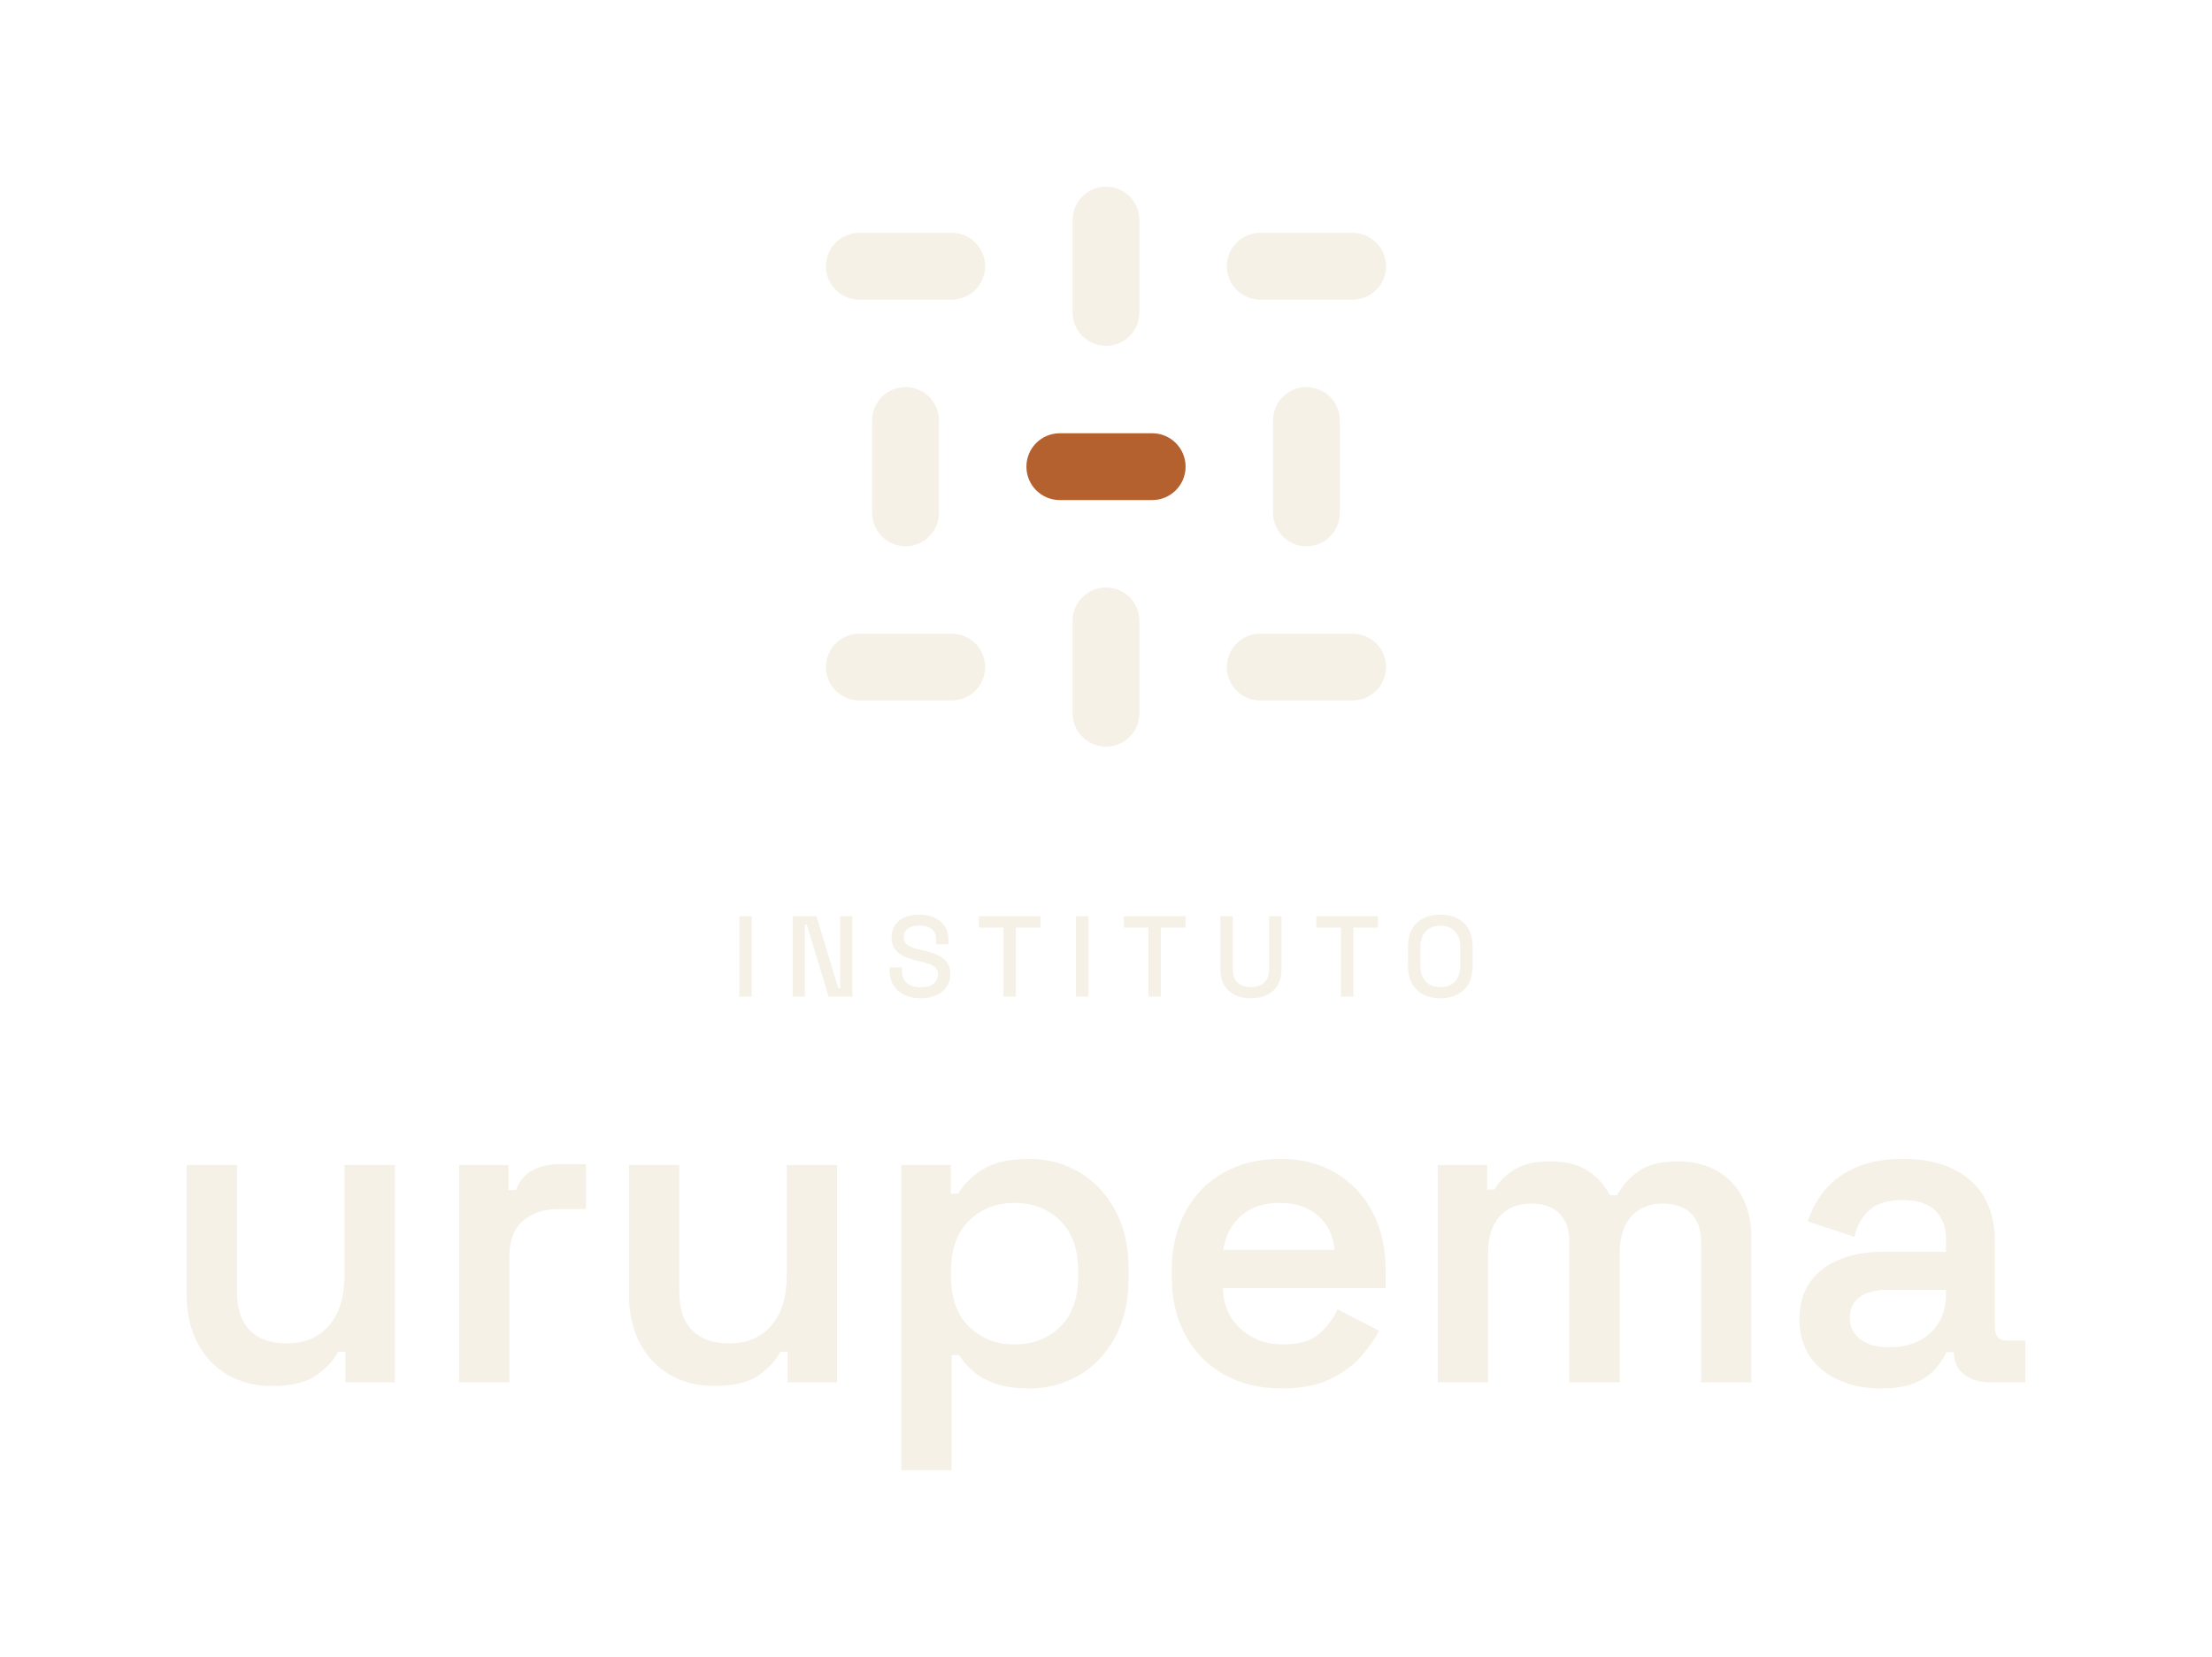
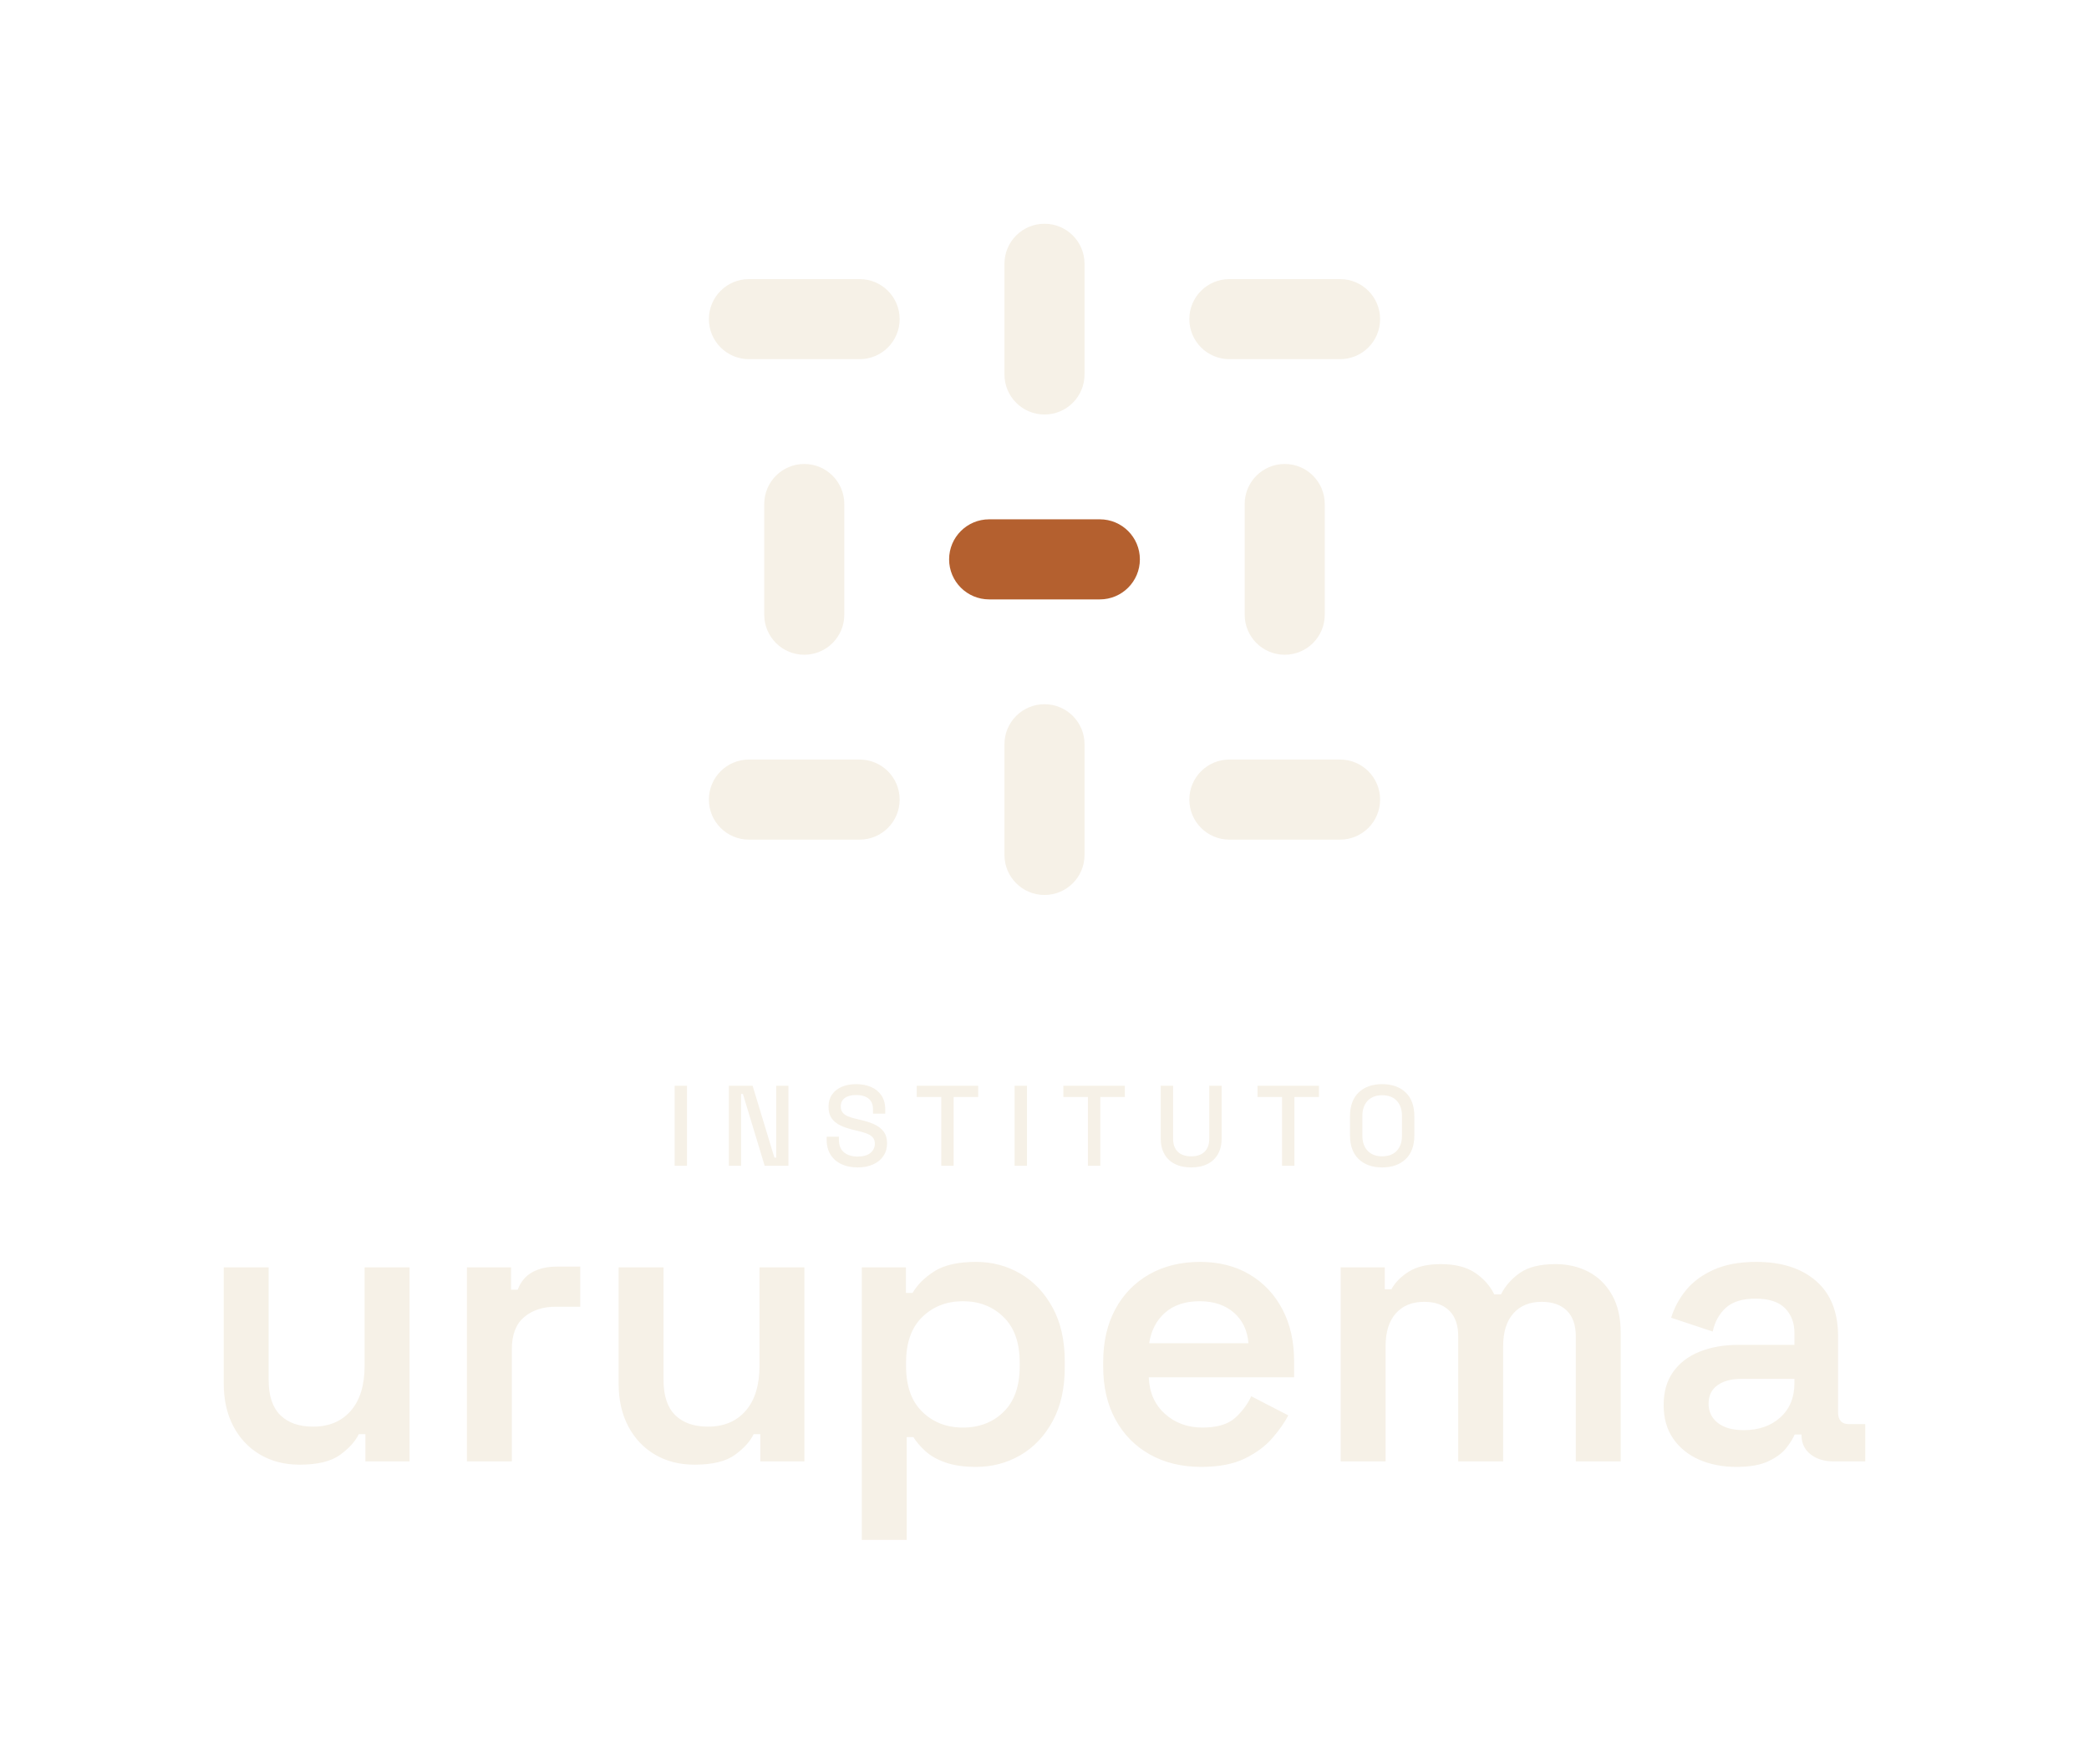
- <svg xmlns="http://www.w3.org/2000/svg" width="1125.61" height="843.25" viewBox="0 0 1125.61 843.25" role="img" aria-labelledby="t d">
-   <rect x="420.306" y="118.500" width="81.000" height="34.000" rx="17.000" fill="#F6F1E7" />
-   <rect x="545.806" y="95.000" width="34.000" height="81.000" rx="17.000" fill="#F6F1E7" />
-   <rect x="624.306" y="118.500" width="81.000" height="34.000" rx="17.000" fill="#F6F1E7" />
-   <rect x="443.806" y="197.000" width="34.000" height="81.000" rx="17.000" fill="#F6F1E7" />
-   <rect x="522.306" y="220.500" width="81.000" height="34.000" rx="17.000" fill="#B4602F" />
-   <rect x="647.806" y="197.000" width="34.000" height="81.000" rx="17.000" fill="#F6F1E7" />
-   <rect x="420.306" y="322.500" width="81.000" height="34.000" rx="17.000" fill="#F6F1E7" />
-   <rect x="545.806" y="299.000" width="34.000" height="81.000" rx="17.000" fill="#F6F1E7" />
-   <rect x="624.306" y="322.500" width="81.000" height="34.000" rx="17.000" fill="#F6F1E7" />
-   <path d="M376.238 507.215V466.318H382.559V507.215ZM403.347 507.215V466.318H415.476L426.603 503.02H427.532V466.318H433.778V507.215H421.648L410.522 470.492H409.593V507.215ZM468.497 508.033Q463.887 508.033 460.326 506.39Q456.765 504.747 454.74 501.582Q452.716 498.417 452.716 493.813V492.361H458.962V493.813Q458.962 498.189 461.578 500.336Q464.194 502.483 468.497 502.483Q472.858 502.483 475.091 500.629Q477.325 498.776 477.325 495.893Q477.325 493.933 476.279 492.728Q475.233 491.523 473.29 490.769Q471.348 490.015 468.657 489.39L466.475 488.873Q462.575 487.959 459.699 486.568Q456.823 485.178 455.247 482.912Q453.671 480.647 453.671 477.051Q453.671 473.455 455.433 470.868Q457.194 468.281 460.365 466.891Q463.536 465.5 467.795 465.5Q472.055 465.5 475.411 466.959Q478.768 468.418 480.704 471.287Q482.641 474.156 482.641 478.473V480.574H476.396V478.473Q476.396 475.83 475.316 474.204Q474.237 472.578 472.297 471.814Q470.357 471.05 467.795 471.05Q464.024 471.05 461.971 472.59Q459.917 474.129 459.917 476.899Q459.917 478.745 460.828 479.94Q461.74 481.135 463.491 481.897Q465.242 482.659 467.819 483.247L470.001 483.764Q473.974 484.637 477.022 486.026Q480.071 487.415 481.82 489.739Q483.57 492.063 483.57 495.741Q483.57 499.419 481.712 502.181Q479.854 504.943 476.47 506.488Q473.086 508.033 468.497 508.033ZM510.668 507.215V472.061H498.136V466.318H529.521V472.061H516.989V507.215ZM547.54 507.215V466.318H553.861V507.215ZM584.4 507.215V472.061H571.868V466.318H603.254V472.061H590.722V507.215ZM636.556 508.033Q631.756 508.033 628.266 506.295Q624.775 504.557 622.886 501.231Q620.997 497.905 620.997 493.191V466.318H627.319V493.342Q627.319 497.695 629.717 500.031Q632.116 502.366 636.556 502.366Q640.996 502.366 643.395 500.031Q645.793 497.695 645.793 493.342V466.318H652.115V493.191Q652.115 497.905 650.236 501.231Q648.358 504.557 644.857 506.295Q641.356 508.033 636.556 508.033ZM682.379 507.215V472.061H669.847V466.318H701.233V472.061H688.7V507.215ZM732.937 508.033Q725.409 508.033 720.954 503.798Q716.499 499.562 716.499 491.572V481.961Q716.499 473.972 720.954 469.736Q725.409 465.5 732.937 465.5Q740.465 465.5 744.92 469.736Q749.375 473.972 749.375 481.961V491.572Q749.375 499.562 744.92 503.798Q740.465 508.033 732.937 508.033ZM732.937 502.366Q737.751 502.366 740.402 499.527Q743.053 496.687 743.053 491.765V481.768Q743.053 476.846 740.402 474.007Q737.751 471.167 732.937 471.167Q728.181 471.167 725.501 474.007Q722.821 476.846 722.821 481.768V491.765Q722.821 496.687 725.501 499.527Q728.181 502.366 732.937 502.366Z" fill="#F6F1E7" />
-   <path d="M138.218 705.368Q125.477 705.368 115.706 699.616Q105.935 693.863 100.467 683.446Q95.0 673.029 95.0 659.146V592.924H120.606V657.144Q120.606 670.573 127.247 677.131Q133.889 683.689 145.925 683.689Q159.567 683.689 167.431 674.645Q175.295 665.601 175.295 648.95V592.924H200.9V703.5H175.742V687.979H171.95Q169.031 694.12 161.334 699.744Q153.638 705.368 138.218 705.368ZM233.603 703.5V592.924H258.761V605.648H262.553Q265.132 598.819 270.915 595.648Q276.698 592.476 284.892 592.476H298.198V615.341H284.249Q273.236 615.341 266.223 621.262Q259.209 627.182 259.209 639.548V703.5ZM363.285 705.368Q350.544 705.368 340.773 699.616Q331.002 693.863 325.535 683.446Q320.067 673.029 320.067 659.146V592.924H345.673V657.144Q345.673 670.573 352.315 677.131Q358.956 683.689 370.993 683.689Q384.634 683.689 392.498 674.645Q400.362 665.601 400.362 648.95V592.924H425.968V703.5H400.81V687.979H397.017Q394.098 694.12 386.402 699.744Q378.706 705.368 363.285 705.368ZM458.671 748.245V592.924H483.829V607.483H487.621Q491.581 600.564 499.968 595.178Q508.354 589.792 523.853 589.792Q537.472 589.792 548.96 596.431Q560.449 603.07 567.404 615.783Q574.359 628.496 574.359 646.5V649.923Q574.359 667.889 567.423 680.621Q560.488 693.354 549 699.993Q537.511 706.632 523.853 706.632Q513.472 706.632 506.374 704.126Q499.277 701.621 494.942 697.675Q490.608 693.729 488.068 689.651H484.276V748.245ZM516.291 684.215Q530.43 684.215 539.553 675.218Q548.675 666.222 548.675 649.291V647.132Q548.675 630.202 539.46 621.206Q530.246 612.209 516.291 612.209Q502.375 612.209 493.141 621.206Q483.907 630.202 483.907 647.132V649.291Q483.907 666.222 493.141 675.218Q502.375 684.215 516.291 684.215ZM652.114 706.632Q635.52 706.632 622.918 699.585Q610.317 692.537 603.289 679.693Q596.261 666.848 596.261 649.554V646.87Q596.261 629.536 603.197 616.711Q610.132 603.886 622.602 596.839Q635.072 589.792 651.471 589.792Q667.607 589.792 679.63 596.906Q691.652 604.021 698.364 616.728Q705.076 629.436 705.076 646.361V655.55H622.236Q622.723 668.526 631.423 676.37Q640.123 684.215 652.853 684.215Q665.297 684.215 671.38 678.756Q677.462 673.297 680.645 666.367L701.77 677.274Q698.599 683.365 692.67 690.228Q686.741 697.09 676.976 701.861Q667.21 706.632 652.114 706.632ZM622.46 636.164H679.062Q678.167 625.135 670.697 618.672Q663.228 612.209 651.287 612.209Q639.015 612.209 631.599 618.672Q624.183 625.135 622.46 636.164ZM731.615 703.5V592.924H756.773V605.397H760.565Q763.552 599.725 770.381 595.39Q777.21 591.056 788.643 591.056Q800.735 591.056 808.07 595.897Q815.406 600.737 819.17 608.316H822.962Q826.765 600.922 833.897 595.989Q841.028 591.056 854.093 591.056Q864.541 591.056 872.911 595.458Q881.282 599.859 886.257 608.579Q891.232 617.299 891.232 630.292V703.5H865.626V632.188Q865.626 622.584 860.517 617.567Q855.408 612.55 846.162 612.55Q835.955 612.55 830.091 619.094Q824.226 625.638 824.226 637.87V703.5H798.621V632.188Q798.621 622.584 793.511 617.567Q788.402 612.55 779.157 612.55Q768.949 612.55 763.085 619.094Q757.221 625.638 757.221 637.87V703.5ZM957.158 706.632Q945.379 706.632 936.002 702.532Q926.625 698.433 921.163 690.549Q915.702 682.666 915.702 671.373Q915.702 660.041 921.163 652.421Q926.625 644.8 936.259 640.944Q945.893 637.087 958.187 637.087H990.258V630.392Q990.258 621.622 984.866 616.177Q979.474 610.733 968.07 610.733Q956.889 610.733 951.176 615.934Q945.463 621.136 943.662 629.486L919.98 621.622Q922.665 612.925 928.574 605.76Q934.483 598.595 944.38 594.194Q954.277 589.792 968.439 589.792Q990.129 589.792 1002.627 600.715Q1015.125 611.638 1015.125 632.171V675.557Q1015.125 682.268 1021.389 682.268H1030.612V703.5H1012.603Q1004.56 703.5 999.425 699.453Q994.291 695.407 994.291 688.617V688.158H990.392Q989.145 691.234 985.758 695.656Q982.372 700.077 975.542 703.355Q968.713 706.632 957.158 706.632ZM961.375 685.691Q974.172 685.691 982.215 678.426Q990.258 671.161 990.258 658.789V656.473H959.887Q951.391 656.473 946.349 660.123Q941.307 663.772 941.307 670.596Q941.307 677.419 946.573 681.555Q951.839 685.691 961.375 685.691Z" fill="#F6F1E7" />
+ <svg xmlns="http://www.w3.org/2000/svg" width="887.00" height="748.83" viewBox="0 0 887.00 748.83" role="img" aria-labelledby="t d">
+   <rect x="300.998" y="118.500" width="81.000" height="34.000" rx="17.000" fill="#F6F1E7" />
+   <rect x="426.498" y="95.000" width="34.000" height="81.000" rx="17.000" fill="#F6F1E7" />
+   <rect x="504.998" y="118.500" width="81.000" height="34.000" rx="17.000" fill="#F6F1E7" />
+   <rect x="324.498" y="197.000" width="34.000" height="81.000" rx="17.000" fill="#F6F1E7" />
+   <rect x="402.998" y="220.500" width="81.000" height="34.000" rx="17.000" fill="#B4602F" />
+   <rect x="528.498" y="197.000" width="34.000" height="81.000" rx="17.000" fill="#F6F1E7" />
+   <rect x="300.998" y="322.500" width="81.000" height="34.000" rx="17.000" fill="#F6F1E7" />
+   <rect x="426.498" y="299.000" width="34.000" height="81.000" rx="17.000" fill="#F6F1E7" />
+   <rect x="504.998" y="322.500" width="81.000" height="34.000" rx="17.000" fill="#F6F1E7" />
+   <path d="M286.452 495.0V461.0H291.707V495.0ZM309.475 495.0V461.0H319.558L328.809 491.513H329.581V461.0H334.773V495.0H324.69L315.439 464.47H314.667V495.0ZM364.123 495.68Q360.29 495.68 357.33 494.314Q354.369 492.948 352.686 490.316Q351.003 487.685 351.003 483.858V482.651H356.196V483.858Q356.196 487.496 358.37 489.281Q360.545 491.066 364.123 491.066Q367.748 491.066 369.605 489.525Q371.462 487.984 371.462 485.587Q371.462 483.957 370.592 482.956Q369.723 481.954 368.108 481.327Q366.493 480.701 364.256 480.181L362.442 479.751Q359.2 478.991 356.809 477.835Q354.418 476.679 353.108 474.796Q351.797 472.912 351.797 469.923Q351.797 466.933 353.262 464.783Q354.726 462.632 357.363 461.476Q359.999 460.32 363.54 460.32Q367.081 460.32 369.871 461.533Q372.661 462.746 374.272 465.131Q375.882 467.516 375.882 471.105V472.851H370.689V471.105Q370.689 468.907 369.792 467.556Q368.895 466.204 367.282 465.569Q365.669 464.934 363.54 464.934Q360.404 464.934 358.697 466.214Q356.99 467.494 356.99 469.796Q356.99 471.331 357.748 472.324Q358.505 473.318 359.961 473.952Q361.417 474.585 363.559 475.074L365.373 475.503Q368.676 476.23 371.21 477.384Q373.745 478.539 375.199 480.471Q376.654 482.403 376.654 485.461Q376.654 488.518 375.109 490.814Q373.565 493.111 370.751 494.395Q367.938 495.68 364.123 495.68ZM399.667 495.0V465.775H389.249V461.0H415.341V465.775H404.923V495.0ZM430.806 495.0V461.0H436.062V495.0ZM461.936 495.0V465.775H451.517V461.0H477.61V465.775H467.191V495.0ZM505.781 495.68Q501.791 495.68 498.889 494.235Q495.987 492.79 494.417 490.025Q492.846 487.26 492.846 483.34V461.0H498.102V483.467Q498.102 487.085 500.096 489.027Q502.09 490.969 505.781 490.969Q509.472 490.969 511.466 489.027Q513.46 487.085 513.46 483.467V461.0H518.716V483.34Q518.716 487.26 517.154 490.025Q515.593 492.79 512.682 494.235Q509.771 495.68 505.781 495.68ZM544.361 495.0V465.775H533.943V461.0H560.035V465.775H549.617V495.0ZM586.878 495.68Q580.62 495.68 576.916 492.159Q573.213 488.637 573.213 481.995V474.005Q573.213 467.363 576.916 463.841Q580.62 460.32 586.878 460.32Q593.137 460.32 596.84 463.841Q600.544 467.363 600.544 474.005V481.995Q600.544 488.637 596.84 492.159Q593.137 495.68 586.878 495.68ZM586.878 490.969Q590.881 490.969 593.085 488.608Q595.288 486.247 595.288 482.155V473.845Q595.288 469.753 593.085 467.392Q590.881 465.031 586.878 465.031Q582.925 465.031 580.696 467.392Q578.468 469.753 578.468 473.845V482.155Q578.468 486.247 580.696 488.608Q582.925 490.969 586.878 490.969Z" fill="#F6F1E7" />
+   <path d="M127.196 621.892Q117.704 621.892 110.425 617.606Q103.146 613.321 99.073 605.56Q95.0 597.8 95.0 587.458V538.125H114.075V585.967Q114.075 595.971 119.023 600.856Q123.971 605.742 132.938 605.742Q143.1 605.742 148.958 599.004Q154.817 592.267 154.817 579.862V538.125H173.892V620.5H155.15V608.938H152.325Q150.15 613.513 144.417 617.702Q138.683 621.892 127.196 621.892ZM198.254 620.5V538.125H216.996V547.604H219.821Q221.742 542.517 226.05 540.154Q230.358 537.792 236.463 537.792H246.375V554.825H235.983Q227.779 554.825 222.554 559.235Q217.329 563.646 217.329 572.858V620.5ZM294.862 621.892Q285.371 621.892 278.092 617.606Q270.812 613.321 266.74 605.56Q262.667 597.8 262.667 587.458V538.125H281.742V585.967Q281.742 595.971 286.69 600.856Q291.638 605.742 300.604 605.742Q310.767 605.742 316.625 599.004Q322.483 592.267 322.483 579.862V538.125H341.558V620.5H322.817V608.938H319.992Q317.817 613.513 312.083 617.702Q306.35 621.892 294.862 621.892ZM365.921 653.833V538.125H384.663V548.971H387.488Q390.438 543.817 396.686 539.804Q402.933 535.792 414.479 535.792Q424.625 535.792 433.183 540.737Q441.742 545.683 446.923 555.154Q452.104 564.625 452.104 578.037V580.587Q452.104 593.971 446.938 603.456Q441.771 612.942 433.213 617.888Q424.654 622.833 414.479 622.833Q406.746 622.833 401.458 620.967Q396.171 619.1 392.942 616.16Q389.713 613.221 387.821 610.183H384.996V653.833ZM408.846 606.133Q419.379 606.133 426.175 599.431Q432.971 592.729 432.971 580.117V578.508Q432.971 565.896 426.106 559.194Q419.242 552.492 408.846 552.492Q398.479 552.492 391.6 559.194Q384.721 565.896 384.721 578.508V580.117Q384.721 592.729 391.6 599.431Q398.479 606.133 408.846 606.133ZM510.029 622.833Q497.667 622.833 488.279 617.583Q478.892 612.333 473.656 602.765Q468.421 593.196 468.421 580.312V578.312Q468.421 565.4 473.587 555.846Q478.754 546.292 488.044 541.042Q497.333 535.792 509.55 535.792Q521.571 535.792 530.527 541.092Q539.483 546.392 544.483 555.858Q549.483 565.325 549.483 577.933V584.779H487.771Q488.133 594.446 494.615 600.29Q501.096 606.133 510.579 606.133Q519.85 606.133 524.381 602.067Q528.912 598 531.283 592.837L547.021 600.963Q544.658 605.5 540.242 610.612Q535.825 615.725 528.55 619.279Q521.275 622.833 510.029 622.833ZM487.938 570.337H530.104Q529.437 562.121 523.873 557.306Q518.308 552.492 509.413 552.492Q500.271 552.492 494.746 557.306Q489.221 562.121 487.938 570.337ZM569.254 620.5V538.125H587.996V547.417H590.821Q593.046 543.192 598.133 539.962Q603.221 536.733 611.738 536.733Q620.746 536.733 626.21 540.34Q631.675 543.946 634.479 549.592H637.304Q640.138 544.083 645.45 540.408Q650.763 536.733 660.496 536.733Q668.279 536.733 674.515 540.012Q680.75 543.292 684.456 549.787Q688.163 556.283 688.163 565.963V620.5H669.087V567.375Q669.087 560.221 665.281 556.483Q661.475 552.746 654.587 552.746Q646.983 552.746 642.615 557.621Q638.246 562.496 638.246 571.608V620.5H619.171V567.375Q619.171 560.221 615.365 556.483Q611.558 552.746 604.671 552.746Q597.067 552.746 592.698 557.621Q588.329 562.496 588.329 571.608V620.5ZM737.275 622.833Q728.5 622.833 721.515 619.779Q714.529 616.725 710.46 610.852Q706.392 604.979 706.392 596.567Q706.392 588.125 710.46 582.448Q714.529 576.771 721.706 573.898Q728.883 571.025 738.042 571.025H761.933V566.037Q761.933 559.504 757.917 555.448Q753.9 551.392 745.404 551.392Q737.075 551.392 732.819 555.267Q728.563 559.142 727.221 565.362L709.579 559.504Q711.579 553.025 715.981 547.687Q720.383 542.35 727.756 539.071Q735.129 535.792 745.679 535.792Q761.838 535.792 771.148 543.929Q780.458 552.067 780.458 567.362V599.683Q780.458 604.683 785.125 604.683H791.996V620.5H778.579Q772.587 620.5 768.762 617.485Q764.937 614.471 764.937 609.413V609.071H762.033Q761.104 611.362 758.581 614.656Q756.058 617.95 750.971 620.392Q745.883 622.833 737.275 622.833ZM740.417 607.233Q749.95 607.233 755.942 601.821Q761.933 596.408 761.933 587.192V585.467H739.308Q732.979 585.467 729.223 588.185Q725.467 590.904 725.467 595.987Q725.467 601.071 729.39 604.152Q733.313 607.233 740.417 607.233Z" fill="#F6F1E7" />
</svg>
